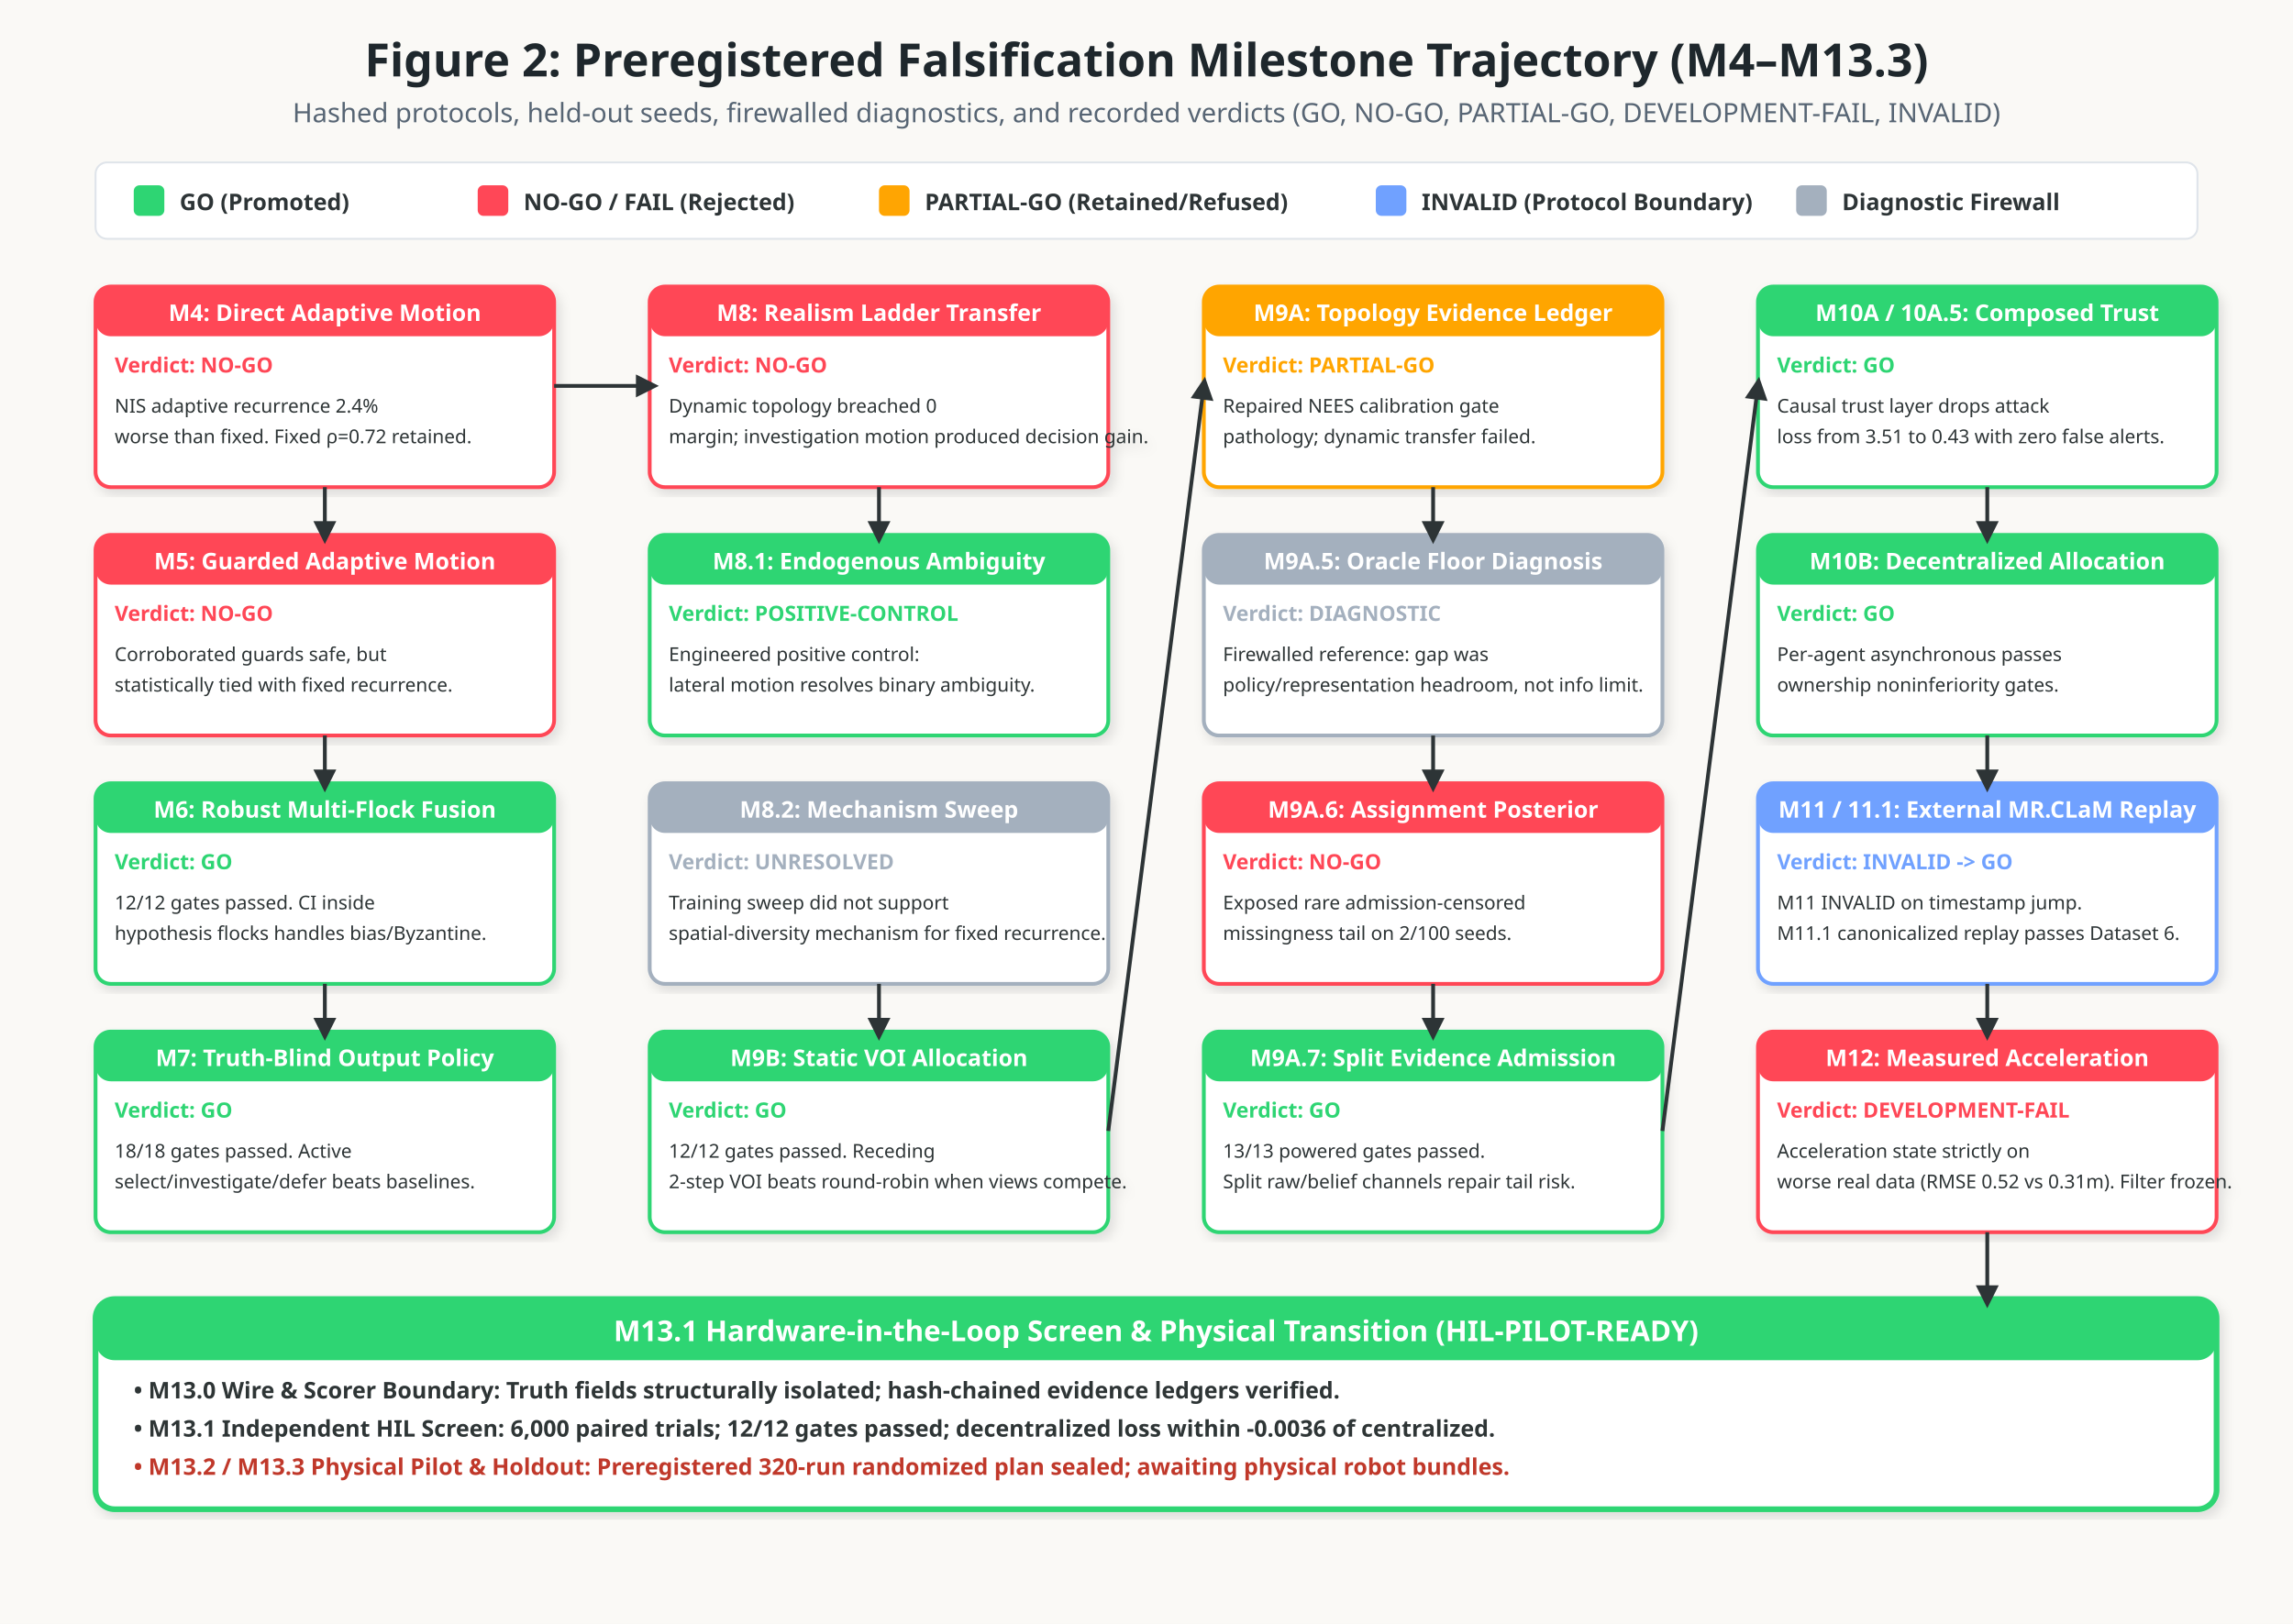
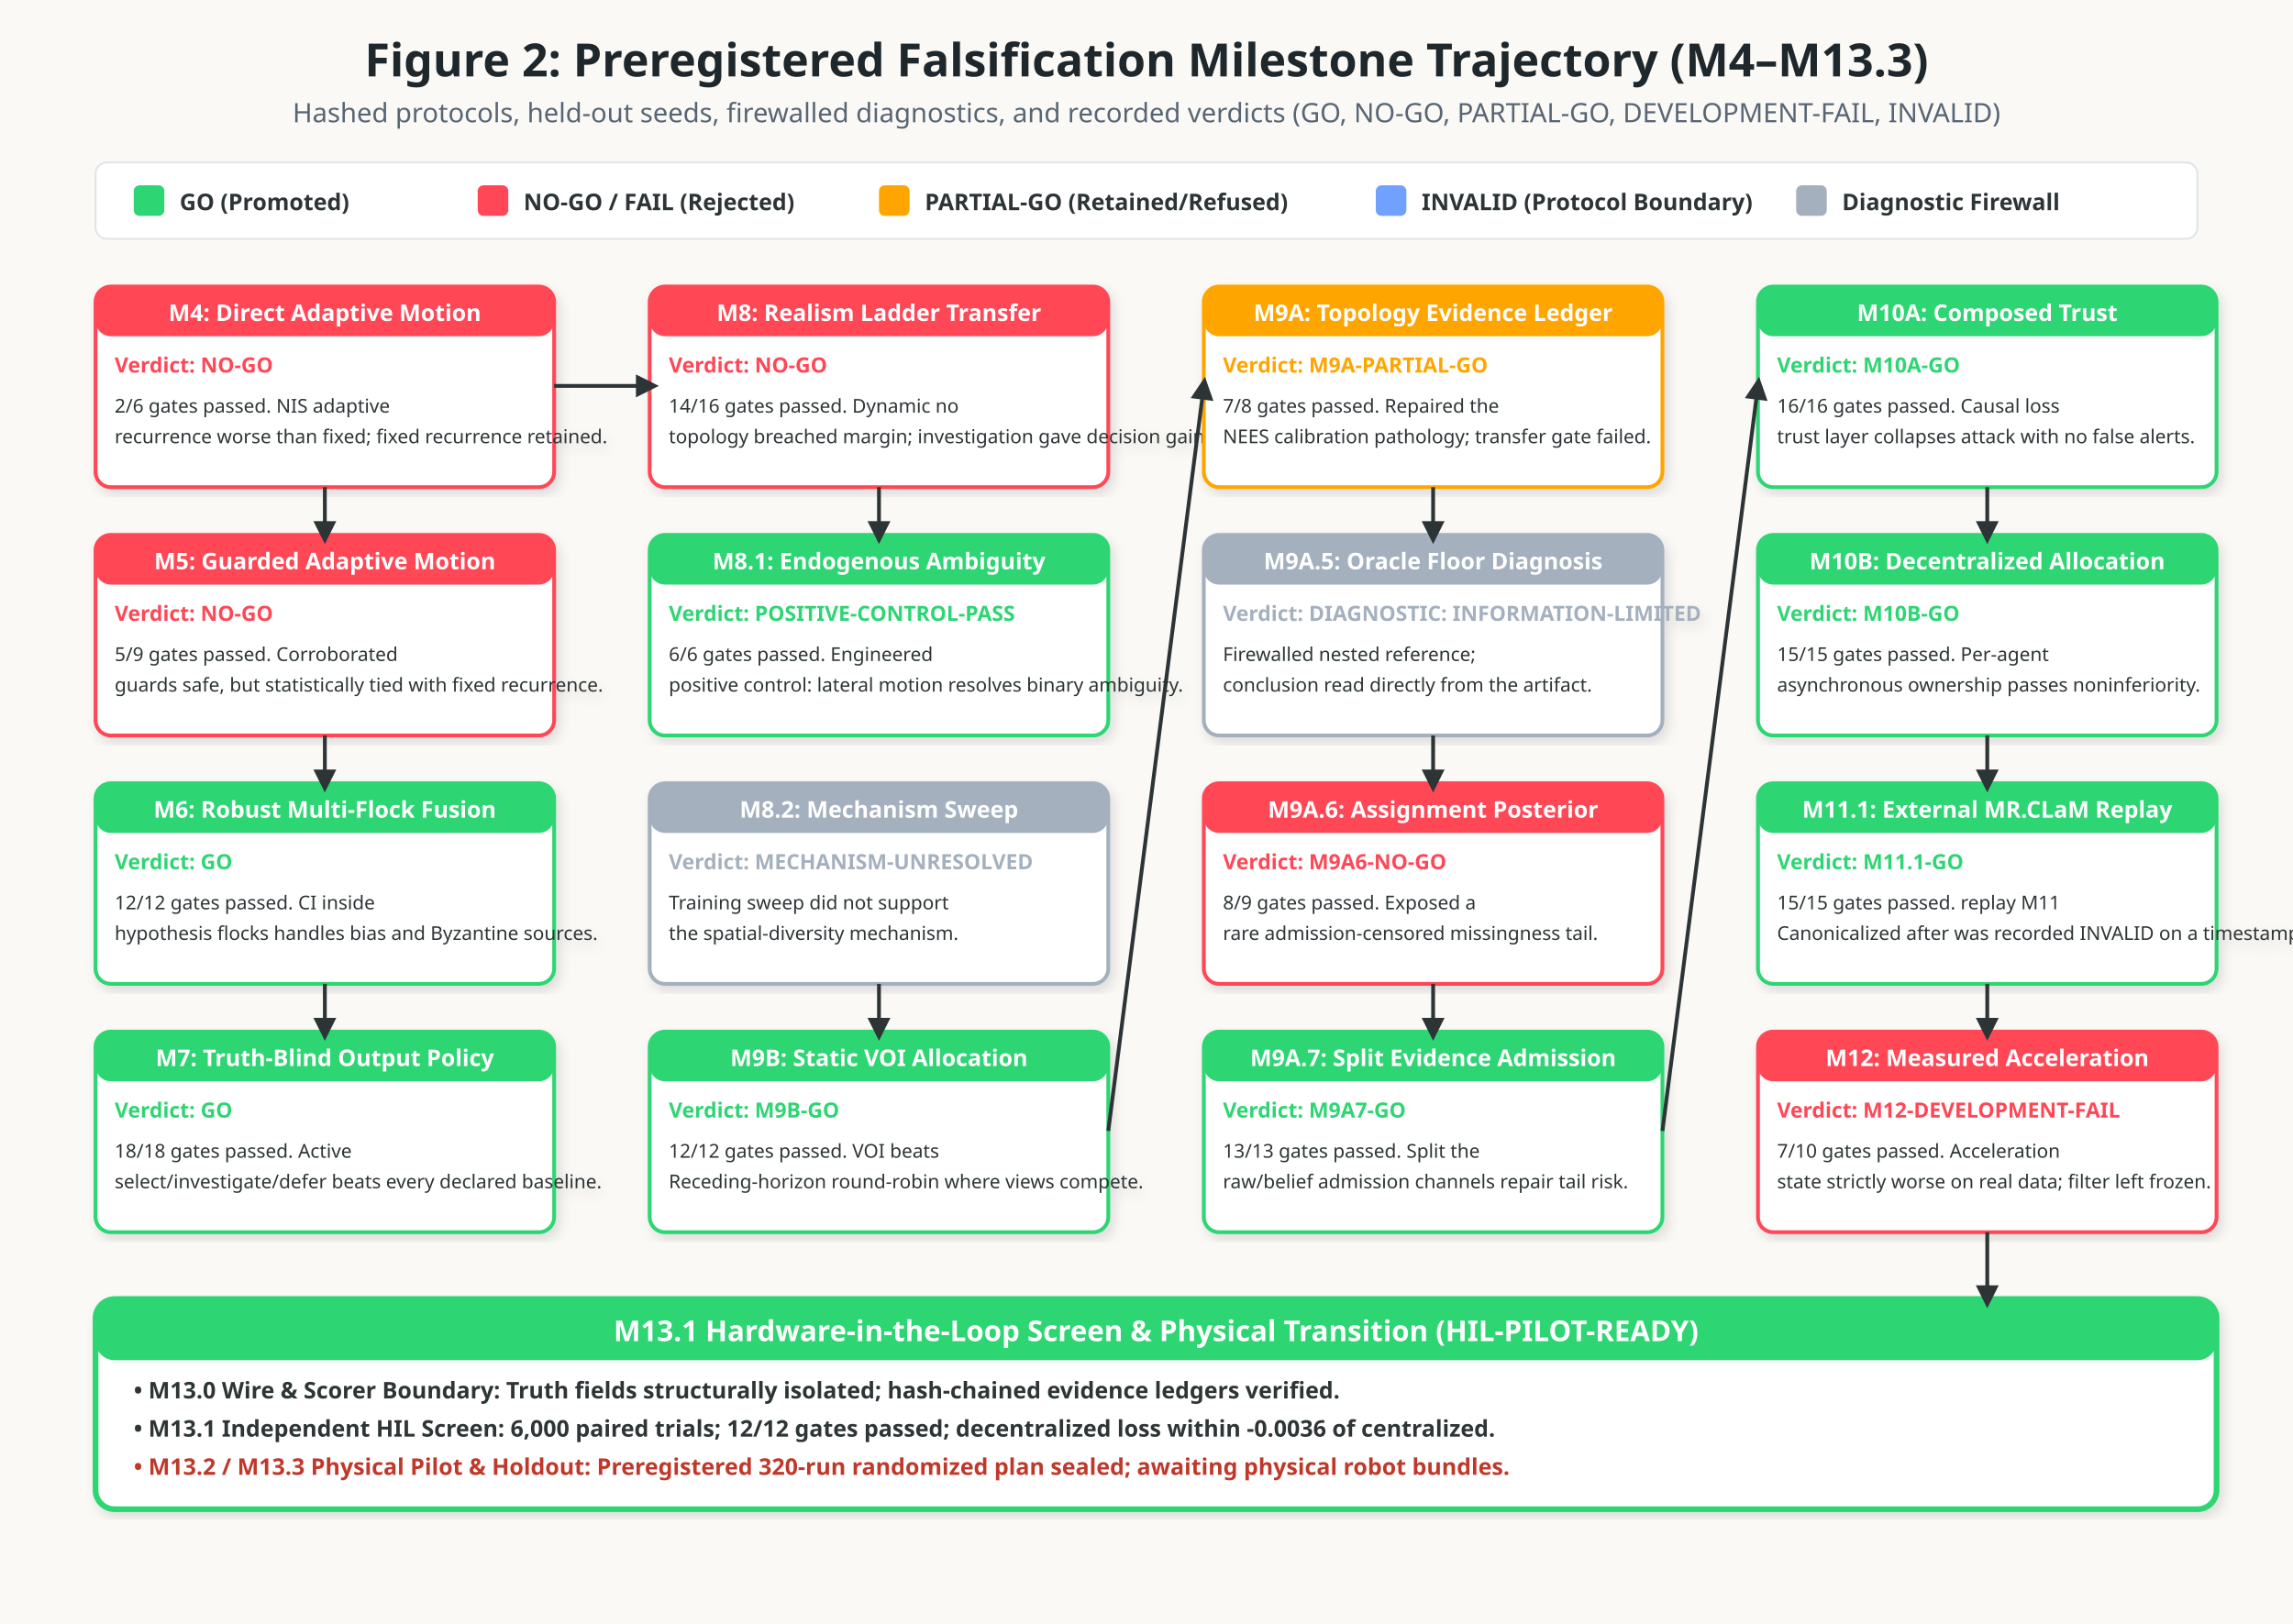
<svg xmlns="http://www.w3.org/2000/svg" viewBox="0 0 1200 850" width="1200" height="850">
  <defs>
    <marker id="arrow" viewBox="0 0 10 10" refX="6" refY="5" markerWidth="6" markerHeight="6" orient="auto-start-reverse">
      <path d="M 0 0 L 10 5 L 0 10 z" fill="#2D3436" />
    </marker>
    <filter id="shadow" x="-5%" y="-5%" width="110%" height="110%">
      <feDropShadow dx="2" dy="3" stdDeviation="3" flood-opacity="0.12" />
    </filter>
  </defs>
  <rect width="100%" height="100%" fill="#FAF9F6" />
  <text x="600" y="40" font-family="system-ui, sans-serif" font-size="24" font-weight="800" text-anchor="middle" fill="#1E272C">Figure 2: Preregistered Falsification Milestone Trajectory (M4–M13.3)</text>
  <text x="600" y="64" font-family="system-ui, sans-serif" font-size="14" text-anchor="middle" fill="#576574">Hashed protocols, held-out seeds, firewalled diagnostics, and recorded verdicts (GO, NO-GO, PARTIAL-GO, DEVELOPMENT-FAIL, INVALID)</text>
  <rect x="50" y="85" width="1100" height="40" rx="6" fill="#FFFFFF" stroke="#DFE4EA" />
  <rect x="70" y="97" width="16" height="16" rx="3" fill="#2ED573" />
  <text x="94" y="110" font-family="system-ui, sans-serif" font-size="12" font-weight="700" fill="#2D3436">GO (Promoted)</text>
  <rect x="250" y="97" width="16" height="16" rx="3" fill="#FF4757" />
  <text x="274" y="110" font-family="system-ui, sans-serif" font-size="12" font-weight="700" fill="#2D3436">NO-GO / FAIL (Rejected)</text>
  <rect x="460" y="97" width="16" height="16" rx="3" fill="#FFA502" />
  <text x="484" y="110" font-family="system-ui, sans-serif" font-size="12" font-weight="700" fill="#2D3436">PARTIAL-GO (Retained/Refused)</text>
  <rect x="720" y="97" width="16" height="16" rx="3" fill="#70A1FF" />
  <text x="744" y="110" font-family="system-ui, sans-serif" font-size="12" font-weight="700" fill="#2D3436">INVALID (Protocol Boundary)</text>
  <rect x="940" y="97" width="16" height="16" rx="3" fill="#A4B0BE" />
  <text x="964" y="110" font-family="system-ui, sans-serif" font-size="12" font-weight="700" fill="#2D3436">Diagnostic Firewall</text>
  <g filter="url(#shadow)">
    <rect x="50" y="150" width="240" height="105" rx="8" fill="#FFFFFF" stroke="#FF4757" stroke-width="2" />
    <rect x="50" y="150" width="240" height="26" rx="8" fill="#FF4757" />
    <text x="170" y="168" font-family="system-ui, sans-serif" font-size="12" font-weight="800" text-anchor="middle" fill="#FFFFFF">M4: Direct Adaptive Motion</text>
    <text x="60" y="195" font-family="system-ui, sans-serif" font-size="11" font-weight="700" fill="#FF4757">Verdict: NO-GO</text>
-     <text x="60" y="216" font-family="system-ui, sans-serif" font-size="10" fill="#2D3436">NIS adaptive recurrence 2.4%</text>
-     <text x="60" y="232" font-family="system-ui, sans-serif" font-size="10" fill="#2D3436">worse than fixed. Fixed ρ=0.72 retained.</text>
+     <text x="60" y="216" font-family="system-ui, sans-serif" font-size="10" fill="#2D3436">2/6 gates passed. NIS adaptive</text>
+     <text x="60" y="232" font-family="system-ui, sans-serif" font-size="10" fill="#2D3436">recurrence worse than fixed; fixed recurrence retained.</text>
  </g>
  <g filter="url(#shadow)">
    <rect x="50" y="280" width="240" height="105" rx="8" fill="#FFFFFF" stroke="#FF4757" stroke-width="2" />
    <rect x="50" y="280" width="240" height="26" rx="8" fill="#FF4757" />
    <text x="170" y="298" font-family="system-ui, sans-serif" font-size="12" font-weight="800" text-anchor="middle" fill="#FFFFFF">M5: Guarded Adaptive Motion</text>
    <text x="60" y="325" font-family="system-ui, sans-serif" font-size="11" font-weight="700" fill="#FF4757">Verdict: NO-GO</text>
-     <text x="60" y="346" font-family="system-ui, sans-serif" font-size="10" fill="#2D3436">Corroborated guards safe, but</text>
-     <text x="60" y="362" font-family="system-ui, sans-serif" font-size="10" fill="#2D3436">statistically tied with fixed recurrence.</text>
+     <text x="60" y="346" font-family="system-ui, sans-serif" font-size="10" fill="#2D3436">5/9 gates passed. Corroborated</text>
+     <text x="60" y="362" font-family="system-ui, sans-serif" font-size="10" fill="#2D3436">guards safe, but statistically tied with fixed recurrence.</text>
  </g>
  <g filter="url(#shadow)">
    <rect x="50" y="410" width="240" height="105" rx="8" fill="#FFFFFF" stroke="#2ED573" stroke-width="2" />
    <rect x="50" y="410" width="240" height="26" rx="8" fill="#2ED573" />
    <text x="170" y="428" font-family="system-ui, sans-serif" font-size="12" font-weight="800" text-anchor="middle" fill="#FFFFFF">M6: Robust Multi-Flock Fusion</text>
    <text x="60" y="455" font-family="system-ui, sans-serif" font-size="11" font-weight="700" fill="#2ED573">Verdict: GO</text>
    <text x="60" y="476" font-family="system-ui, sans-serif" font-size="10" fill="#2D3436">12/12 gates passed. CI inside</text>
-     <text x="60" y="492" font-family="system-ui, sans-serif" font-size="10" fill="#2D3436">hypothesis flocks handles bias/Byzantine.</text>
+     <text x="60" y="492" font-family="system-ui, sans-serif" font-size="10" fill="#2D3436">hypothesis flocks handles bias and Byzantine sources.</text>
  </g>
  <g filter="url(#shadow)">
    <rect x="50" y="540" width="240" height="105" rx="8" fill="#FFFFFF" stroke="#2ED573" stroke-width="2" />
    <rect x="50" y="540" width="240" height="26" rx="8" fill="#2ED573" />
    <text x="170" y="558" font-family="system-ui, sans-serif" font-size="12" font-weight="800" text-anchor="middle" fill="#FFFFFF">M7: Truth-Blind Output Policy</text>
    <text x="60" y="585" font-family="system-ui, sans-serif" font-size="11" font-weight="700" fill="#2ED573">Verdict: GO</text>
    <text x="60" y="606" font-family="system-ui, sans-serif" font-size="10" fill="#2D3436">18/18 gates passed. Active</text>
-     <text x="60" y="622" font-family="system-ui, sans-serif" font-size="10" fill="#2D3436">select/investigate/defer beats baselines.</text>
+     <text x="60" y="622" font-family="system-ui, sans-serif" font-size="10" fill="#2D3436">select/investigate/defer beats every declared baseline.</text>
  </g>
  <g filter="url(#shadow)">
    <rect x="340" y="150" width="240" height="105" rx="8" fill="#FFFFFF" stroke="#FF4757" stroke-width="2" />
    <rect x="340" y="150" width="240" height="26" rx="8" fill="#FF4757" />
    <text x="460" y="168" font-family="system-ui, sans-serif" font-size="12" font-weight="800" text-anchor="middle" fill="#FFFFFF">M8: Realism Ladder Transfer</text>
    <text x="350" y="195" font-family="system-ui, sans-serif" font-size="11" font-weight="700" fill="#FF4757">Verdict: NO-GO</text>
-     <text x="350" y="216" font-family="system-ui, sans-serif" font-size="10" fill="#2D3436">Dynamic topology breached 0</text>
-     <text x="350" y="232" font-family="system-ui, sans-serif" font-size="10" fill="#2D3436">margin; investigation motion produced decision gain.</text>
+     <text x="350" y="216" font-family="system-ui, sans-serif" font-size="10" fill="#2D3436">14/16 gates passed. Dynamic no</text>
+     <text x="350" y="232" font-family="system-ui, sans-serif" font-size="10" fill="#2D3436">topology breached margin; investigation gave decision gain.</text>
  </g>
  <g filter="url(#shadow)">
    <rect x="340" y="280" width="240" height="105" rx="8" fill="#FFFFFF" stroke="#2ED573" stroke-width="2" />
    <rect x="340" y="280" width="240" height="26" rx="8" fill="#2ED573" />
    <text x="460" y="298" font-family="system-ui, sans-serif" font-size="12" font-weight="800" text-anchor="middle" fill="#FFFFFF">M8.1: Endogenous Ambiguity</text>
-     <text x="350" y="325" font-family="system-ui, sans-serif" font-size="11" font-weight="700" fill="#2ED573">Verdict: POSITIVE-CONTROL</text>
-     <text x="350" y="346" font-family="system-ui, sans-serif" font-size="10" fill="#2D3436">Engineered positive control:</text>
-     <text x="350" y="362" font-family="system-ui, sans-serif" font-size="10" fill="#2D3436">lateral motion resolves binary ambiguity.</text>
+     <text x="350" y="325" font-family="system-ui, sans-serif" font-size="11" font-weight="700" fill="#2ED573">Verdict: POSITIVE-CONTROL-PASS</text>
+     <text x="350" y="346" font-family="system-ui, sans-serif" font-size="10" fill="#2D3436">6/6 gates passed. Engineered</text>
+     <text x="350" y="362" font-family="system-ui, sans-serif" font-size="10" fill="#2D3436">positive control: lateral motion resolves binary ambiguity.</text>
  </g>
  <g filter="url(#shadow)">
    <rect x="340" y="410" width="240" height="105" rx="8" fill="#FFFFFF" stroke="#A4B0BE" stroke-width="2" />
    <rect x="340" y="410" width="240" height="26" rx="8" fill="#A4B0BE" />
    <text x="460" y="428" font-family="system-ui, sans-serif" font-size="12" font-weight="800" text-anchor="middle" fill="#FFFFFF">M8.2: Mechanism Sweep</text>
-     <text x="350" y="455" font-family="system-ui, sans-serif" font-size="11" font-weight="700" fill="#A4B0BE">Verdict: UNRESOLVED</text>
+     <text x="350" y="455" font-family="system-ui, sans-serif" font-size="11" font-weight="700" fill="#A4B0BE">Verdict: MECHANISM-UNRESOLVED</text>
    <text x="350" y="476" font-family="system-ui, sans-serif" font-size="10" fill="#2D3436">Training sweep did not support</text>
-     <text x="350" y="492" font-family="system-ui, sans-serif" font-size="10" fill="#2D3436">spatial-diversity mechanism for fixed recurrence.</text>
+     <text x="350" y="492" font-family="system-ui, sans-serif" font-size="10" fill="#2D3436">the spatial-diversity mechanism.</text>
  </g>
  <g filter="url(#shadow)">
    <rect x="340" y="540" width="240" height="105" rx="8" fill="#FFFFFF" stroke="#2ED573" stroke-width="2" />
    <rect x="340" y="540" width="240" height="26" rx="8" fill="#2ED573" />
    <text x="460" y="558" font-family="system-ui, sans-serif" font-size="12" font-weight="800" text-anchor="middle" fill="#FFFFFF">M9B: Static VOI Allocation</text>
-     <text x="350" y="585" font-family="system-ui, sans-serif" font-size="11" font-weight="700" fill="#2ED573">Verdict: GO</text>
-     <text x="350" y="606" font-family="system-ui, sans-serif" font-size="10" fill="#2D3436">12/12 gates passed. Receding</text>
-     <text x="350" y="622" font-family="system-ui, sans-serif" font-size="10" fill="#2D3436">2-step VOI beats round-robin when views compete.</text>
+     <text x="350" y="585" font-family="system-ui, sans-serif" font-size="11" font-weight="700" fill="#2ED573">Verdict: M9B-GO</text>
+     <text x="350" y="606" font-family="system-ui, sans-serif" font-size="10" fill="#2D3436">12/12 gates passed. VOI beats</text>
+     <text x="350" y="622" font-family="system-ui, sans-serif" font-size="10" fill="#2D3436">Receding-horizon round-robin where views compete.</text>
  </g>
  <g filter="url(#shadow)">
    <rect x="630" y="150" width="240" height="105" rx="8" fill="#FFFFFF" stroke="#FFA502" stroke-width="2" />
    <rect x="630" y="150" width="240" height="26" rx="8" fill="#FFA502" />
    <text x="750" y="168" font-family="system-ui, sans-serif" font-size="12" font-weight="800" text-anchor="middle" fill="#FFFFFF">M9A: Topology Evidence Ledger</text>
-     <text x="640" y="195" font-family="system-ui, sans-serif" font-size="11" font-weight="700" fill="#FFA502">Verdict: PARTIAL-GO</text>
-     <text x="640" y="216" font-family="system-ui, sans-serif" font-size="10" fill="#2D3436">Repaired NEES calibration gate</text>
-     <text x="640" y="232" font-family="system-ui, sans-serif" font-size="10" fill="#2D3436">pathology; dynamic transfer failed.</text>
+     <text x="640" y="195" font-family="system-ui, sans-serif" font-size="11" font-weight="700" fill="#FFA502">Verdict: M9A-PARTIAL-GO</text>
+     <text x="640" y="216" font-family="system-ui, sans-serif" font-size="10" fill="#2D3436">7/8 gates passed. Repaired the</text>
+     <text x="640" y="232" font-family="system-ui, sans-serif" font-size="10" fill="#2D3436">NEES calibration pathology; transfer gate failed.</text>
  </g>
  <g filter="url(#shadow)">
    <rect x="630" y="280" width="240" height="105" rx="8" fill="#FFFFFF" stroke="#A4B0BE" stroke-width="2" />
    <rect x="630" y="280" width="240" height="26" rx="8" fill="#A4B0BE" />
    <text x="750" y="298" font-family="system-ui, sans-serif" font-size="12" font-weight="800" text-anchor="middle" fill="#FFFFFF">M9A.5: Oracle Floor Diagnosis</text>
-     <text x="640" y="325" font-family="system-ui, sans-serif" font-size="11" font-weight="700" fill="#A4B0BE">Verdict: DIAGNOSTIC</text>
-     <text x="640" y="346" font-family="system-ui, sans-serif" font-size="10" fill="#2D3436">Firewalled reference: gap was</text>
-     <text x="640" y="362" font-family="system-ui, sans-serif" font-size="10" fill="#2D3436">policy/representation headroom, not info limit.</text>
+     <text x="640" y="325" font-family="system-ui, sans-serif" font-size="11" font-weight="700" fill="#A4B0BE">Verdict: DIAGNOSTIC: INFORMATION-LIMITED</text>
+     <text x="640" y="346" font-family="system-ui, sans-serif" font-size="10" fill="#2D3436">Firewalled nested reference;</text>
+     <text x="640" y="362" font-family="system-ui, sans-serif" font-size="10" fill="#2D3436">conclusion read directly from the artifact.</text>
  </g>
  <g filter="url(#shadow)">
    <rect x="630" y="410" width="240" height="105" rx="8" fill="#FFFFFF" stroke="#FF4757" stroke-width="2" />
    <rect x="630" y="410" width="240" height="26" rx="8" fill="#FF4757" />
    <text x="750" y="428" font-family="system-ui, sans-serif" font-size="12" font-weight="800" text-anchor="middle" fill="#FFFFFF">M9A.6: Assignment Posterior</text>
-     <text x="640" y="455" font-family="system-ui, sans-serif" font-size="11" font-weight="700" fill="#FF4757">Verdict: NO-GO</text>
-     <text x="640" y="476" font-family="system-ui, sans-serif" font-size="10" fill="#2D3436">Exposed rare admission-censored</text>
-     <text x="640" y="492" font-family="system-ui, sans-serif" font-size="10" fill="#2D3436">missingness tail on 2/100 seeds.</text>
+     <text x="640" y="455" font-family="system-ui, sans-serif" font-size="11" font-weight="700" fill="#FF4757">Verdict: M9A6-NO-GO</text>
+     <text x="640" y="476" font-family="system-ui, sans-serif" font-size="10" fill="#2D3436">8/9 gates passed. Exposed a</text>
+     <text x="640" y="492" font-family="system-ui, sans-serif" font-size="10" fill="#2D3436">rare admission-censored missingness tail.</text>
  </g>
  <g filter="url(#shadow)">
    <rect x="630" y="540" width="240" height="105" rx="8" fill="#FFFFFF" stroke="#2ED573" stroke-width="2" />
    <rect x="630" y="540" width="240" height="26" rx="8" fill="#2ED573" />
    <text x="750" y="558" font-family="system-ui, sans-serif" font-size="12" font-weight="800" text-anchor="middle" fill="#FFFFFF">M9A.7: Split Evidence Admission</text>
-     <text x="640" y="585" font-family="system-ui, sans-serif" font-size="11" font-weight="700" fill="#2ED573">Verdict: GO</text>
-     <text x="640" y="606" font-family="system-ui, sans-serif" font-size="10" fill="#2D3436">13/13 powered gates passed.</text>
-     <text x="640" y="622" font-family="system-ui, sans-serif" font-size="10" fill="#2D3436">Split raw/belief channels repair tail risk.</text>
+     <text x="640" y="585" font-family="system-ui, sans-serif" font-size="11" font-weight="700" fill="#2ED573">Verdict: M9A7-GO</text>
+     <text x="640" y="606" font-family="system-ui, sans-serif" font-size="10" fill="#2D3436">13/13 gates passed. Split the</text>
+     <text x="640" y="622" font-family="system-ui, sans-serif" font-size="10" fill="#2D3436">raw/belief admission channels repair tail risk.</text>
  </g>
  <g filter="url(#shadow)">
    <rect x="920" y="150" width="240" height="105" rx="8" fill="#FFFFFF" stroke="#2ED573" stroke-width="2" />
    <rect x="920" y="150" width="240" height="26" rx="8" fill="#2ED573" />
-     <text x="1040" y="168" font-family="system-ui, sans-serif" font-size="12" font-weight="800" text-anchor="middle" fill="#FFFFFF">M10A / 10A.5: Composed Trust</text>
-     <text x="930" y="195" font-family="system-ui, sans-serif" font-size="11" font-weight="700" fill="#2ED573">Verdict: GO</text>
-     <text x="930" y="216" font-family="system-ui, sans-serif" font-size="10" fill="#2D3436">Causal trust layer drops attack</text>
-     <text x="930" y="232" font-family="system-ui, sans-serif" font-size="10" fill="#2D3436">loss from 3.51 to 0.43 with zero false alerts.</text>
+     <text x="1040" y="168" font-family="system-ui, sans-serif" font-size="12" font-weight="800" text-anchor="middle" fill="#FFFFFF">M10A: Composed Trust</text>
+     <text x="930" y="195" font-family="system-ui, sans-serif" font-size="11" font-weight="700" fill="#2ED573">Verdict: M10A-GO</text>
+     <text x="930" y="216" font-family="system-ui, sans-serif" font-size="10" fill="#2D3436">16/16 gates passed. Causal loss</text>
+     <text x="930" y="232" font-family="system-ui, sans-serif" font-size="10" fill="#2D3436">trust layer collapses attack with no false alerts.</text>
  </g>
  <g filter="url(#shadow)">
    <rect x="920" y="280" width="240" height="105" rx="8" fill="#FFFFFF" stroke="#2ED573" stroke-width="2" />
    <rect x="920" y="280" width="240" height="26" rx="8" fill="#2ED573" />
    <text x="1040" y="298" font-family="system-ui, sans-serif" font-size="12" font-weight="800" text-anchor="middle" fill="#FFFFFF">M10B: Decentralized Allocation</text>
-     <text x="930" y="325" font-family="system-ui, sans-serif" font-size="11" font-weight="700" fill="#2ED573">Verdict: GO</text>
-     <text x="930" y="346" font-family="system-ui, sans-serif" font-size="10" fill="#2D3436">Per-agent asynchronous passes</text>
-     <text x="930" y="362" font-family="system-ui, sans-serif" font-size="10" fill="#2D3436">ownership noninferiority gates.</text>
+     <text x="930" y="325" font-family="system-ui, sans-serif" font-size="11" font-weight="700" fill="#2ED573">Verdict: M10B-GO</text>
+     <text x="930" y="346" font-family="system-ui, sans-serif" font-size="10" fill="#2D3436">15/15 gates passed. Per-agent</text>
+     <text x="930" y="362" font-family="system-ui, sans-serif" font-size="10" fill="#2D3436">asynchronous ownership passes noninferiority.</text>
  </g>
  <g filter="url(#shadow)">
-     <rect x="920" y="410" width="240" height="105" rx="8" fill="#FFFFFF" stroke="#70A1FF" stroke-width="2" />
-     <rect x="920" y="410" width="240" height="26" rx="8" fill="#70A1FF" />
-     <text x="1040" y="428" font-family="system-ui, sans-serif" font-size="12" font-weight="800" text-anchor="middle" fill="#FFFFFF">M11 / 11.1: External MR.CLaM Replay</text>
-     <text x="930" y="455" font-family="system-ui, sans-serif" font-size="11" font-weight="700" fill="#70A1FF">Verdict: INVALID -&gt; GO</text>
-     <text x="930" y="476" font-family="system-ui, sans-serif" font-size="10" fill="#2D3436">M11 INVALID on timestamp jump.</text>
-     <text x="930" y="492" font-family="system-ui, sans-serif" font-size="10" fill="#2D3436">M11.1 canonicalized replay passes Dataset 6.</text>
+     <rect x="920" y="410" width="240" height="105" rx="8" fill="#FFFFFF" stroke="#2ED573" stroke-width="2" />
+     <rect x="920" y="410" width="240" height="26" rx="8" fill="#2ED573" />
+     <text x="1040" y="428" font-family="system-ui, sans-serif" font-size="12" font-weight="800" text-anchor="middle" fill="#FFFFFF">M11.1: External MR.CLaM Replay</text>
+     <text x="930" y="455" font-family="system-ui, sans-serif" font-size="11" font-weight="700" fill="#2ED573">Verdict: M11.1-GO</text>
+     <text x="930" y="476" font-family="system-ui, sans-serif" font-size="10" fill="#2D3436">15/15 gates passed. replay M11</text>
+     <text x="930" y="492" font-family="system-ui, sans-serif" font-size="10" fill="#2D3436">Canonicalized after was recorded INVALID on a timestamp jump.</text>
  </g>
  <g filter="url(#shadow)">
    <rect x="920" y="540" width="240" height="105" rx="8" fill="#FFFFFF" stroke="#FF4757" stroke-width="2" />
    <rect x="920" y="540" width="240" height="26" rx="8" fill="#FF4757" />
    <text x="1040" y="558" font-family="system-ui, sans-serif" font-size="12" font-weight="800" text-anchor="middle" fill="#FFFFFF">M12: Measured Acceleration</text>
-     <text x="930" y="585" font-family="system-ui, sans-serif" font-size="11" font-weight="700" fill="#FF4757">Verdict: DEVELOPMENT-FAIL</text>
-     <text x="930" y="606" font-family="system-ui, sans-serif" font-size="10" fill="#2D3436">Acceleration state strictly on</text>
-     <text x="930" y="622" font-family="system-ui, sans-serif" font-size="10" fill="#2D3436">worse real data (RMSE 0.52 vs 0.31m). Filter frozen.</text>
+     <text x="930" y="585" font-family="system-ui, sans-serif" font-size="11" font-weight="700" fill="#FF4757">Verdict: M12-DEVELOPMENT-FAIL</text>
+     <text x="930" y="606" font-family="system-ui, sans-serif" font-size="10" fill="#2D3436">7/10 gates passed. Acceleration</text>
+     <text x="930" y="622" font-family="system-ui, sans-serif" font-size="10" fill="#2D3436">state strictly worse on real data; filter left frozen.</text>
  </g>
  <g filter="url(#shadow)">
    <rect x="50" y="680" width="1110" height="110" rx="10" fill="#FFFFFF" stroke="#2ED573" stroke-width="3" />
    <rect x="50" y="680" width="1110" height="32" rx="10" fill="#2ED573" />
    <text x="605" y="702" font-family="system-ui, sans-serif" font-size="15" font-weight="800" text-anchor="middle" fill="#FFFFFF">M13.1 Hardware-in-the-Loop Screen &amp; Physical Transition (HIL-PILOT-READY)</text>
    <text x="70" y="732" font-family="system-ui, sans-serif" font-size="12" font-weight="700" fill="#2D3436">• M13.0 Wire &amp; Scorer Boundary: Truth fields structurally isolated; hash-chained evidence ledgers verified.</text>
    <text x="70" y="752" font-family="system-ui, sans-serif" font-size="12" font-weight="700" fill="#2D3436">• M13.1 Independent HIL Screen: 6,000 paired trials; 12/12 gates passed; decentralized loss within -0.0036 of centralized.</text>
    <text x="70" y="772" font-family="system-ui, sans-serif" font-size="12" font-weight="700" fill="#C0392B">• M13.2 / M13.3 Physical Pilot &amp; Holdout: Preregistered 320-run randomized plan sealed; awaiting physical robot bundles.</text>
  </g>
  <path d="M 170 255 L 170 280" stroke="#2D3436" stroke-width="2" marker-end="url(#arrow)" />
  <path d="M 170 385 L 170 410" stroke="#2D3436" stroke-width="2" marker-end="url(#arrow)" />
  <path d="M 170 515 L 170 540" stroke="#2D3436" stroke-width="2" marker-end="url(#arrow)" />
  <path d="M 290 202 L 340 202" stroke="#2D3436" stroke-width="2" marker-end="url(#arrow)" />
  <path d="M 460 255 L 460 280" stroke="#2D3436" stroke-width="2" marker-end="url(#arrow)" />
  <path d="M 460 515 L 460 540" stroke="#2D3436" stroke-width="2" marker-end="url(#arrow)" />
  <path d="M 580 592 L 630 202" stroke="#2D3436" stroke-width="2" marker-end="url(#arrow)" />
  <path d="M 750 255 L 750 280" stroke="#2D3436" stroke-width="2" marker-end="url(#arrow)" />
  <path d="M 750 385 L 750 410" stroke="#2D3436" stroke-width="2" marker-end="url(#arrow)" />
  <path d="M 750 515 L 750 540" stroke="#2D3436" stroke-width="2" marker-end="url(#arrow)" />
  <path d="M 870 592 L 920 202" stroke="#2D3436" stroke-width="2" marker-end="url(#arrow)" />
  <path d="M 1040 255 L 1040 280" stroke="#2D3436" stroke-width="2" marker-end="url(#arrow)" />
  <path d="M 1040 385 L 1040 410" stroke="#2D3436" stroke-width="2" marker-end="url(#arrow)" />
  <path d="M 1040 515 L 1040 540" stroke="#2D3436" stroke-width="2" marker-end="url(#arrow)" />
  <path d="M 1040 645 L 1040 680" stroke="#2D3436" stroke-width="2" marker-end="url(#arrow)" />
</svg>
